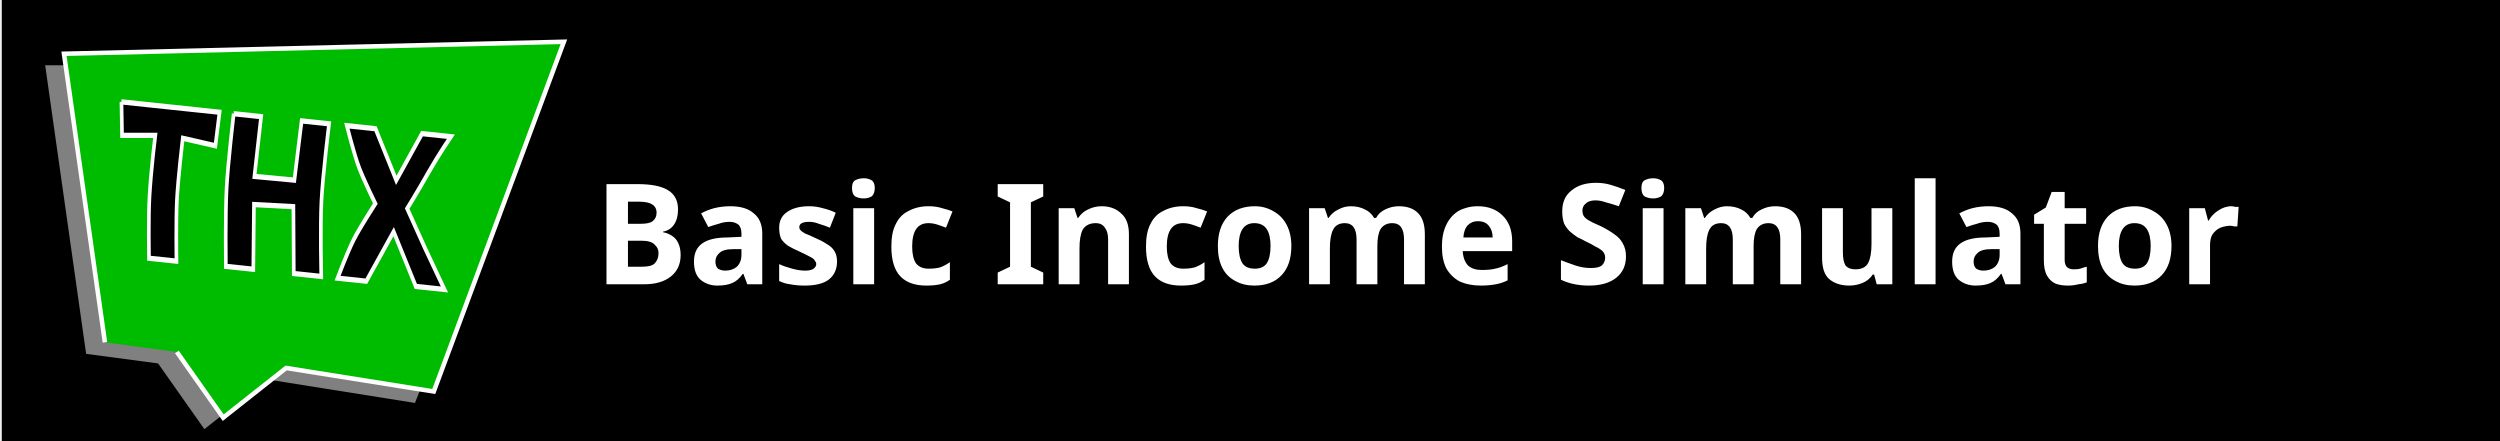
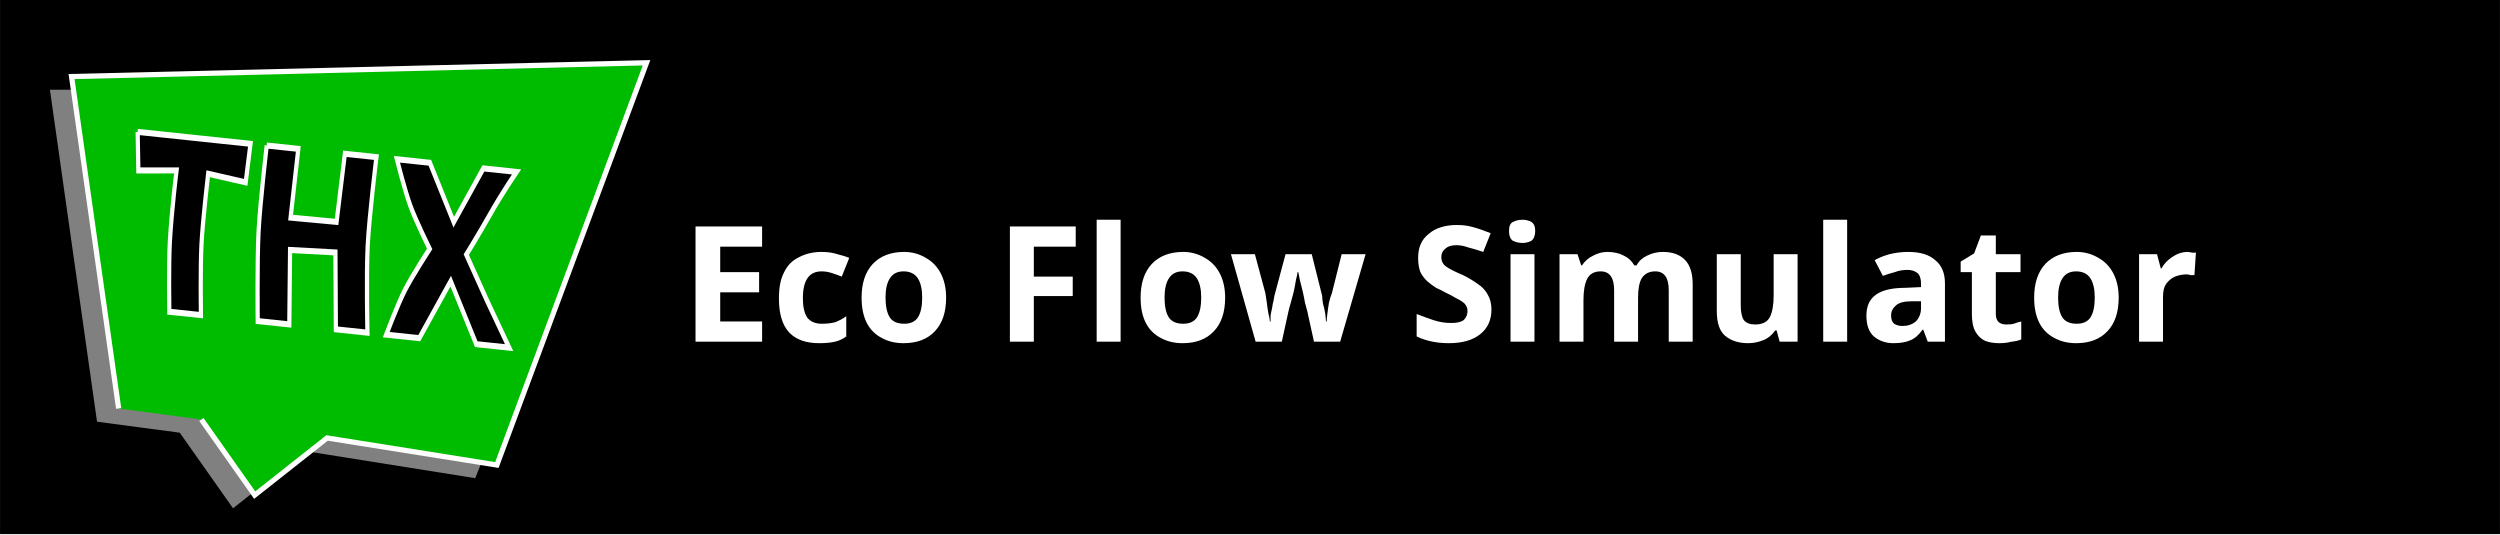
- <svg xmlns="http://www.w3.org/2000/svg" width="227" height="40" viewBox="0 0 60.06 10.583" version="1.1" id="svg8">
+ <svg xmlns="http://www.w3.org/2000/svg" width="197.361" height="42.16" viewBox="0 0 52.218 11.155" version="1.1" id="svg8">
  <defs id="defs2" />
-   <g id="layer1" transform="translate(0,-286.4167)">
-     <rect style="opacity:1;fill:#000000;fill-opacity:1;stroke:none;stroke-width:0.326;stroke-miterlimit:4;stroke-dasharray:none;stroke-opacity:1" id="rect820" width="60.365" height="11.155" x="0.043" y="286.109" />
+   <g id="layer1" transform="translate(-0.0430009,-286.109)">
+     <rect style="opacity:1;fill:#000000;fill-opacity:1;stroke:none;stroke-width:0.303;stroke-miterlimit:4;stroke-dasharray:none;stroke-opacity:1" id="rect820" width="52.218" height="11.155" x="0.043" y="286.109" />
    <path id="rect815-0" d="m 2.069,294.917 -0.984,-6.933 12.108,-0.005 -3.224,8.118 -3.547,-0.565 -1.512,1.194 -1.113,-1.579" style="opacity:1;fill:#808080;fill-opacity:1;stroke:none;stroke-width:0.109;stroke-miterlimit:4;stroke-dasharray:none;stroke-opacity:0.508" />
    <path id="rect815-0-3" d="m 2.521,294.641 -0.984,-6.933 12.01,-0.288 -3.126,8.402 -3.547,-0.565 -1.512,1.194 -1.113,-1.579" style="opacity:1;fill:#00bc00;fill-opacity:1;stroke:#fffeff;stroke-width:0.109;stroke-miterlimit:4;stroke-dasharray:none;stroke-opacity:1" />
    <g aria-label="THX" transform="matrix(0.139342,0.01471958,-0.01026542,0.1998024,0.6505705,248.5363)" style="font-style:normal;font-variant:normal;font-weight:bold;font-stretch:normal;font-size:25.174px;line-height:1.25;font-family:sans-serif;-inkscape-font-specification:'sans-serif Bold';letter-spacing:0px;word-spacing:0px;fill:#000000;fill-opacity:1;stroke:#fffeff;stroke-width:0.629;stroke-opacity:1" id="text845">
      <path id="path847" style="font-style:normal;font-variant:normal;font-weight:bold;font-stretch:normal;font-family:sans-serif;-inkscape-font-specification:'sans-serif Bold';fill:#000000;stroke:#fffeff;stroke-width:0.629;stroke-opacity:1" d="m 30.973,199.556 h 8.457 8.457 l -0.421,4.06 -5.663,-0.483 c 0,0 -0.455,4.951 -0.455,7.421 3.43e-4,2.459 0.455,7.354 0.455,7.354 H 37.07 c 0,0 -0.476,-4.894 -0.455,-7.354 0.029,-3.312 0.455,-7.421 0.455,-7.421 l -5.7,0.423 -0.397,-4" />
      <path id="path849" style="font-style:normal;font-variant:normal;font-weight:bold;font-stretch:normal;font-family:sans-serif;-inkscape-font-specification:'sans-serif Bold';fill:#000000;stroke:#fffeff;stroke-width:0.629;stroke-opacity:1" d="m 50.321,199.556 h 4.732 l -0.622,7.234 6.886,-0.058 0.718,-7.176 h 4.732 c 0,0 -0.63,6.239 -0.627,9.351 0.003,3.011 0.627,9.001 0.627,9.001 H 62.036 l -0.655,-7.991 -6.781,0.243 0.455,7.747 h -4.732 c 0,0 -0.563,-6.209 -0.56,-9.329 0.004,-3.004 0.56,-9.024 0.56,-9.024" />
      <path id="path851" style="font-style:normal;font-variant:normal;font-weight:bold;font-stretch:normal;font-family:sans-serif;-inkscape-font-specification:'sans-serif Bold';fill:#000000;stroke:#fffeff;stroke-width:0.629;stroke-opacity:1" d="m 84.373,213.29 3.636,4.618 h -4.929 l -4.29,-6.269 -4.253,6.269 h -4.954 c 0,0 1.462,-3.241 2.429,-4.803 0.976,-1.577 3.389,-4.588 3.389,-4.588 0,0 -2.259,-2.755 -3.171,-4.214 -0.958,-1.533 -2.401,-4.747 -2.401,-4.747 h 4.941 l 4.02,5.912 4.007,-5.912 h 4.966 c 0,0 -1.997,2.379 -3.513,4.558 -1.719,2.471 -3.342,4.593 -3.342,4.593 z" />
    </g>
-     <text xml:space="preserve" style="font-style:normal;font-weight:normal;font-size:3.361px;line-height:1.25;font-family:sans-serif;letter-spacing:0px;word-spacing:0px;fill:#ffffff;fill-opacity:1;stroke:none;stroke-width:0.14;" x="14.275" y="293.245" id="text843">
-       <tspan id="tspan841" x="14.275" y="293.245" style="font-style:normal;font-variant:normal;font-weight:bold;font-stretch:normal;font-size:3.361px;font-family:sans-serif;-inkscape-font-specification:'sans-serif Bold';stroke-width:0.14;fill:#ffffff;">Basic Income Simulator</tspan>
+     <text xml:space="preserve" style="font-style:normal;font-weight:normal;font-size:3.361px;line-height:1.25;font-family:sans-serif;letter-spacing:0px;word-spacing:0px;fill:#ffffff;fill-opacity:1;stroke:none;stroke-width:0.14" x="14.275" y="293.245" id="text843">
+       <tspan id="tspan841" x="14.275" y="293.245" style="font-style:normal;font-variant:normal;font-weight:bold;font-stretch:normal;font-size:3.361px;font-family:sans-serif;-inkscape-font-specification:'sans-serif Bold';fill:#ffffff;stroke-width:0.14">Eco Flow Simulator</tspan>
    </text>
  </g>
</svg>
